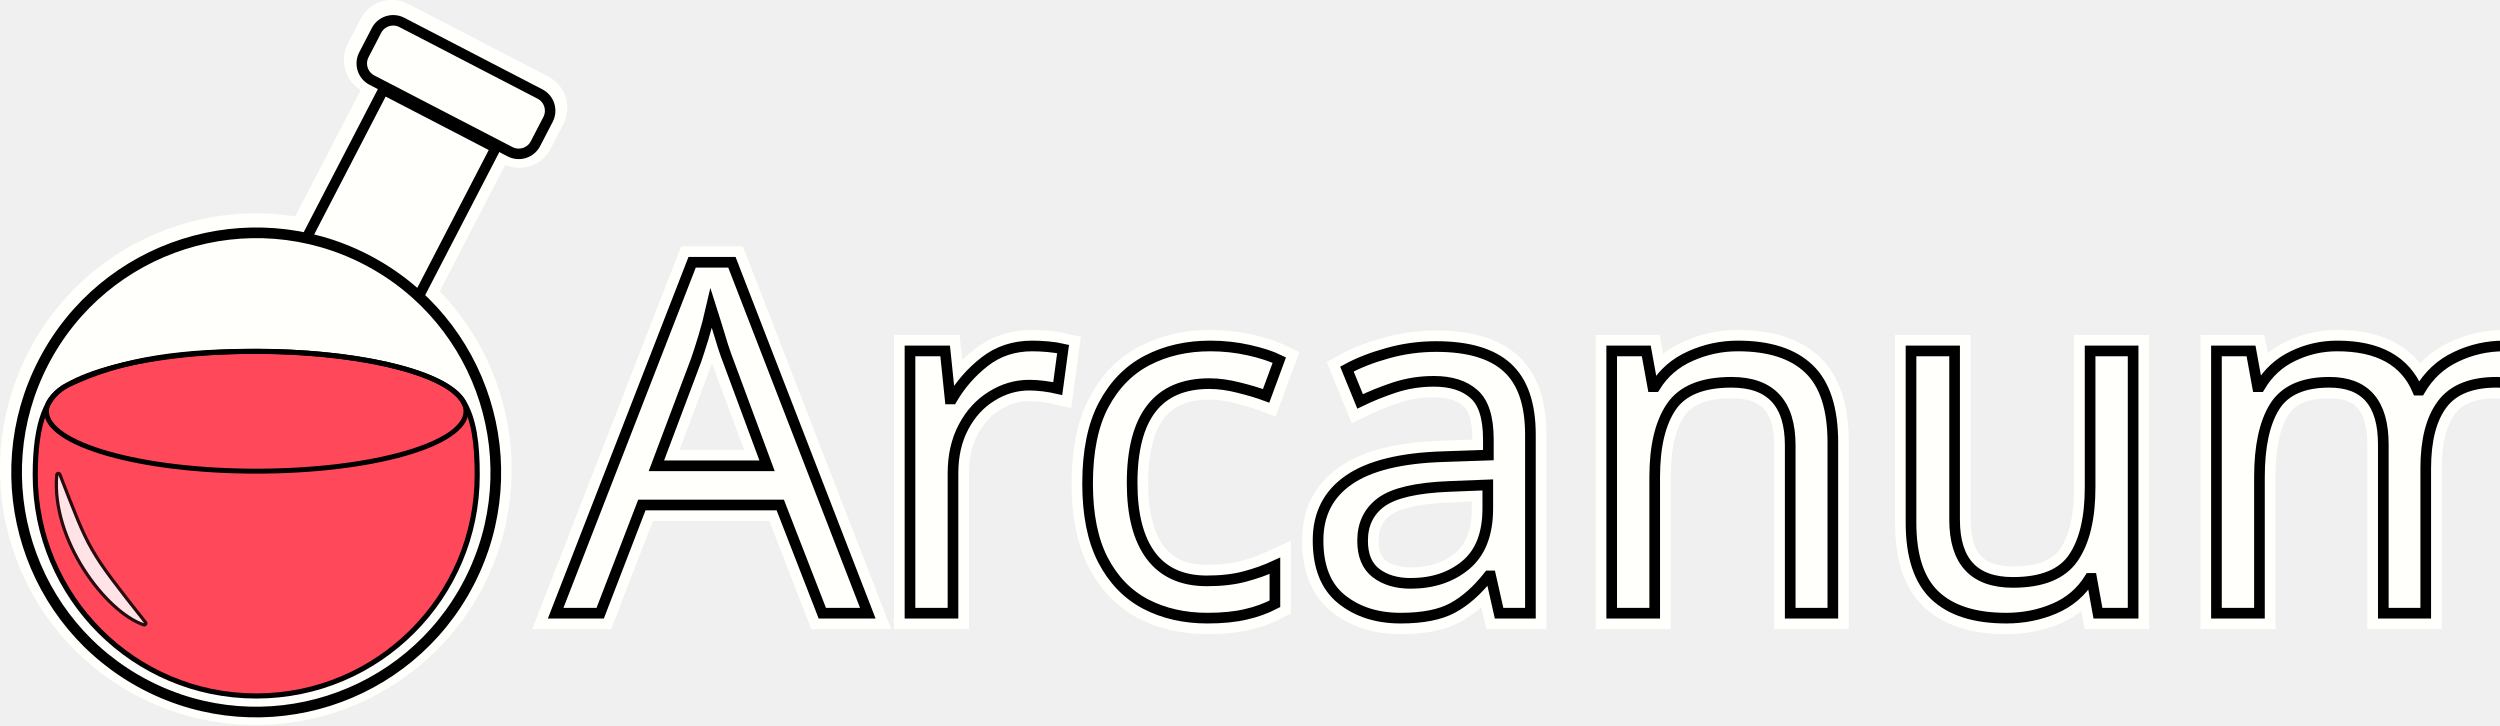
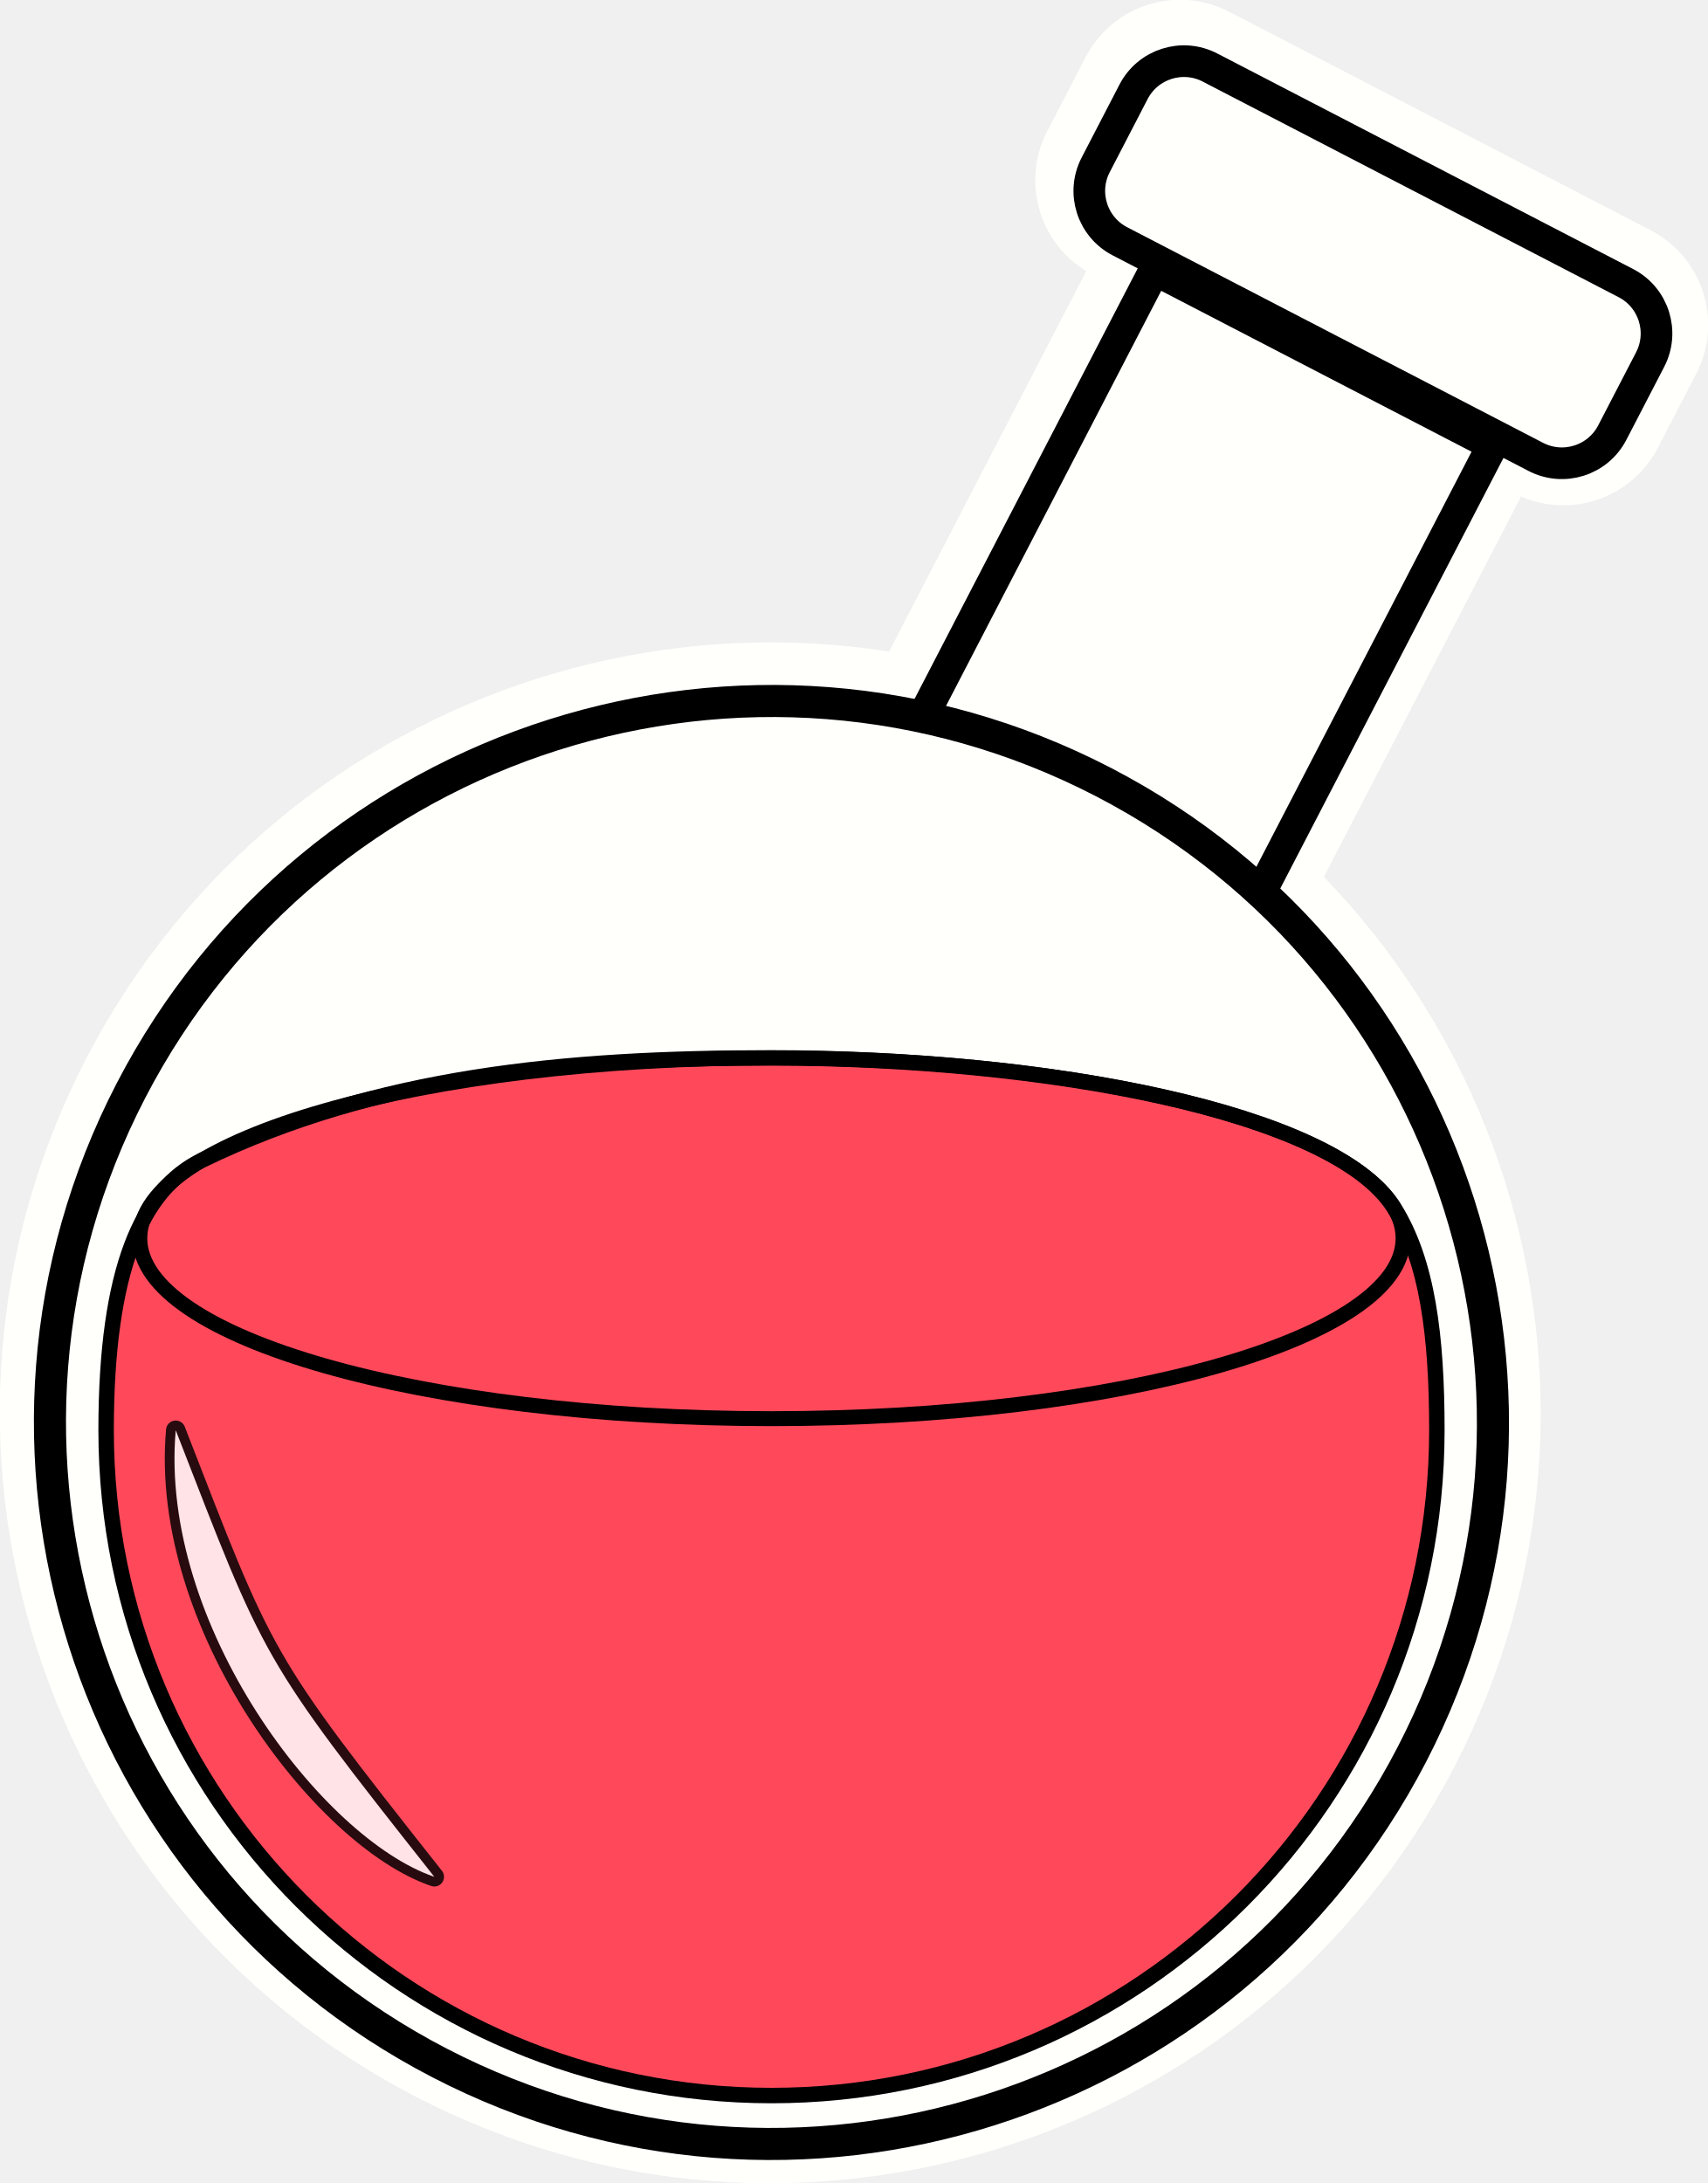
- <svg xmlns="http://www.w3.org/2000/svg" width="200.64mm" height="58.188mm" viewBox="0 0 200.64 58.188" version="1.1" id="svg5">
+ <svg xmlns="http://www.w3.org/2000/svg" width="21.208mm" height="27.107mm" viewBox="0 0 21.208 27.107" version="1.1" id="svg5">
  <defs id="defs2">
+     <rect x="557.736" y="385.306" width="180.945" height="350.738" id="rect10056" />
+     <rect x="557.736" y="385.306" width="180.945" height="350.738" id="rect10056-0" />
+     <rect x="557.736" y="385.306" width="180.945" height="350.738" id="rect10056-09" />
+     <rect x="557.736" y="385.306" width="180.945" height="350.738" id="rect10056-3" />
+     <rect x="557.736" y="385.306" width="180.945" height="350.738" id="rect10056-7" />
+     <rect x="557.736" y="385.306" width="180.945" height="350.738" id="rect10056-7-0" />
+     <rect x="557.736" y="385.306" width="180.945" height="350.738" id="rect10056-8" />
+     <rect x="557.736" y="385.306" width="180.945" height="350.738" id="rect10056-7-9" />
+     <rect x="557.736" y="385.306" width="180.945" height="350.738" id="rect10056-83" />
+     <rect x="557.736" y="385.306" width="180.945" height="350.738" id="rect10056-7-9-6" />
+     <rect x="557.736" y="385.306" width="180.945" height="350.738" id="rect10056-7-0-1" />
+     <rect x="557.736" y="385.306" width="180.945" height="350.738" id="rect10056-8-7" />
    <rect x="557.736" y="385.306" width="180.945" height="350.738" id="rect10056-7-0-1-2" />
    <rect x="557.736" y="385.306" width="180.945" height="350.738" id="rect10056-8-7-0" />
  </defs>
-   <g id="layer1" transform="translate(-6.770548,-115.4942)">
-     <g id="g2592-5-9-7" style="fill:#ffffff;stroke:#ffffff;stroke-width:6.1;stroke-dasharray:none;stroke-opacity:1" transform="matrix(0.3796572,0.1968041,-0.1968041,0.3796572,-13.14392,25.53891)">
+   <g id="layer1" transform="translate(-94.46995,-133.9601)">
+     <g id="g2592-5-9-7" style="fill:#ffffff;stroke:#ffffff;stroke-width:6.1;stroke-dasharray:none;stroke-opacity:1" transform="matrix(0.1768676,0.09168342,-0.09168342,0.1768676,85.19257,92.05341)">
      <rect style="fill:none;stroke:#fffffc;stroke-width:6.1;stroke-linecap:round;stroke-linejoin:round;stroke-dasharray:none;stroke-opacity:1" id="rect443-9-4-2-3" width="24.423" height="35.468" x="209.091" y="146.134" />
      <circle style="fill:none;stroke:#fffffc;stroke-width:6.1;stroke-linecap:round;stroke-linejoin:round;stroke-dasharray:none;stroke-opacity:1" id="path234-0-07-3-3" cx="221.302" cy="221.41" r="44.962" />
      <rect style="fill:none;stroke:#fffffc;stroke-width:6.1;stroke-linecap:round;stroke-linejoin:round;stroke-dasharray:none;stroke-opacity:1" id="rect443-1-6-4-7-1" width="36.769" height="12.369" x="202.918" y="133.766" ry="3.584" />
    </g>
-     <g id="g2653-8-3-0" transform="matrix(0.3796572,0.1968041,-0.1968041,0.3796572,34.51759,57.88925)">
+     <g id="g2653-8-3-0" transform="matrix(0.1768676,0.09168342,-0.09168342,0.1768676,107.3962,107.1242)">
      <rect style="fill:#fffffc;fill-opacity:1;stroke:#000000;stroke-width:1.944;stroke-linecap:round;stroke-linejoin:round;stroke-dasharray:none;stroke-opacity:1" id="rect443-2-1-4" width="23.733" height="34.466" x="76.016" y="131.267" />
      <circle style="fill:#fffffc;fill-opacity:1;stroke:#000000;stroke-width:2;stroke-linecap:round;stroke-linejoin:round;stroke-dasharray:none;stroke-opacity:1" id="path234-1-1-0" cx="87.882" cy="206.041" r="44.962" />
      <rect style="fill:#fffffc;fill-opacity:1;stroke:#000000;stroke-width:1.973;stroke-linecap:round;stroke-linejoin:round;stroke-dasharray:none;stroke-opacity:1" id="rect443-1-9-6-1" width="36.267" height="12.2" x="69.749" y="118.482" ry="3.535" />
    </g>
-     <g id="g26186">
+     <g id="g26186" transform="matrix(0.4658614,0,0,0.4658614,91.31581,80.15581)">
      <path id="path3777-8-6-5" style="fill:#ff001c;fill-opacity:0.711;stroke:#000000;stroke-width:0.412;stroke-linecap:round;stroke-linejoin:round;stroke-dasharray:none;stroke-opacity:1;paint-order:fill markers stroke" d="m 27.333,143.692 c -5.509,5e-5 -10.525,0.476 -15.166,2.721 -1.619,0.783 -2.568,2.917 -2.568,7.202 0,9.795 7.94,17.735 17.735,17.735 9.795,0 17.735,-7.94 17.735,-17.735 0,-2.5 -0.246,-4.506 -1.142,-5.929 -1.615,-2.564 -9.298,-3.994 -16.593,-3.994 z" />
      <ellipse style="fill:none;stroke:#000000;stroke-width:0.398;stroke-linecap:round;stroke-linejoin:round;stroke-dasharray:none;stroke-opacity:1" id="path3699-43-7-5" cx="27.333" cy="148.5" rx="16.836" ry="4.808" />
    </g>
-     <path style="opacity:0.847;fill:#ffffff;fill-opacity:1;stroke:#000000;stroke-width:0.517;stroke-linecap:butt;stroke-linejoin:round;stroke-dasharray:none;stroke-opacity:1;paint-order:stroke fill markers" d="m 11.454,153.616 c -0.454,5.163 3.897,10.884 6.893,11.903 -4.665,-5.903 -4.494,-5.737 -6.893,-11.903 z" id="path6748-55-3-1" />
-     <text xml:space="preserve" transform="matrix(0.9817484,0,0,0.9817484,-496.1887,-247.545)" id="text10054-3-9-8-8" style="font-style:normal;font-variant:normal;font-weight:normal;font-stretch:normal;font-size:40px;line-height:1.25;font-family:'High Tower Text';-inkscape-font-specification:'High Tower Text, Normal';font-variant-ligatures:normal;font-variant-caps:normal;font-variant-numeric:normal;font-variant-east-asian:normal;white-space:pre;shape-inside:url(#rect10056-7-0-1-2);display:inline;fill:none;stroke:#fffffc;stroke-width:2.614;stroke-dasharray:none;stroke-opacity:1">
-       <tspan x="557.736" y="419.916" id="tspan26427">Arcanum</tspan>
-     </text>
-     <text xml:space="preserve" transform="matrix(0.9817484,0,0,0.9817484,-496.1887,-247.545)" id="text10054-5-6-8" style="font-style:normal;font-variant:normal;font-weight:normal;font-stretch:normal;font-size:40px;line-height:1.25;font-family:'High Tower Text';-inkscape-font-specification:'High Tower Text, Normal';font-variant-ligatures:normal;font-variant-caps:normal;font-variant-numeric:normal;font-variant-east-asian:normal;white-space:pre;shape-inside:url(#rect10056-8-7-0);display:inline;fill:#fffffc;fill-opacity:1;stroke:#000000;stroke-width:0.871;stroke-dasharray:none;stroke-opacity:1">
-       <tspan x="557.736" y="419.916" id="tspan26429">Arcanum</tspan>
-     </text>
+     <path style="opacity:0.847;fill:#ffffff;fill-opacity:1;stroke:#000000;stroke-width:0.241;stroke-linecap:butt;stroke-linejoin:round;stroke-dasharray:none;stroke-opacity:1;paint-order:stroke fill markers" d="m 96.652,151.72 c -0.212,2.405 1.816,5.07 3.211,5.545 -2.173,-2.75 -2.094,-2.673 -3.211,-5.545 z" id="path6748-55-3-1" />
  </g>
</svg>
